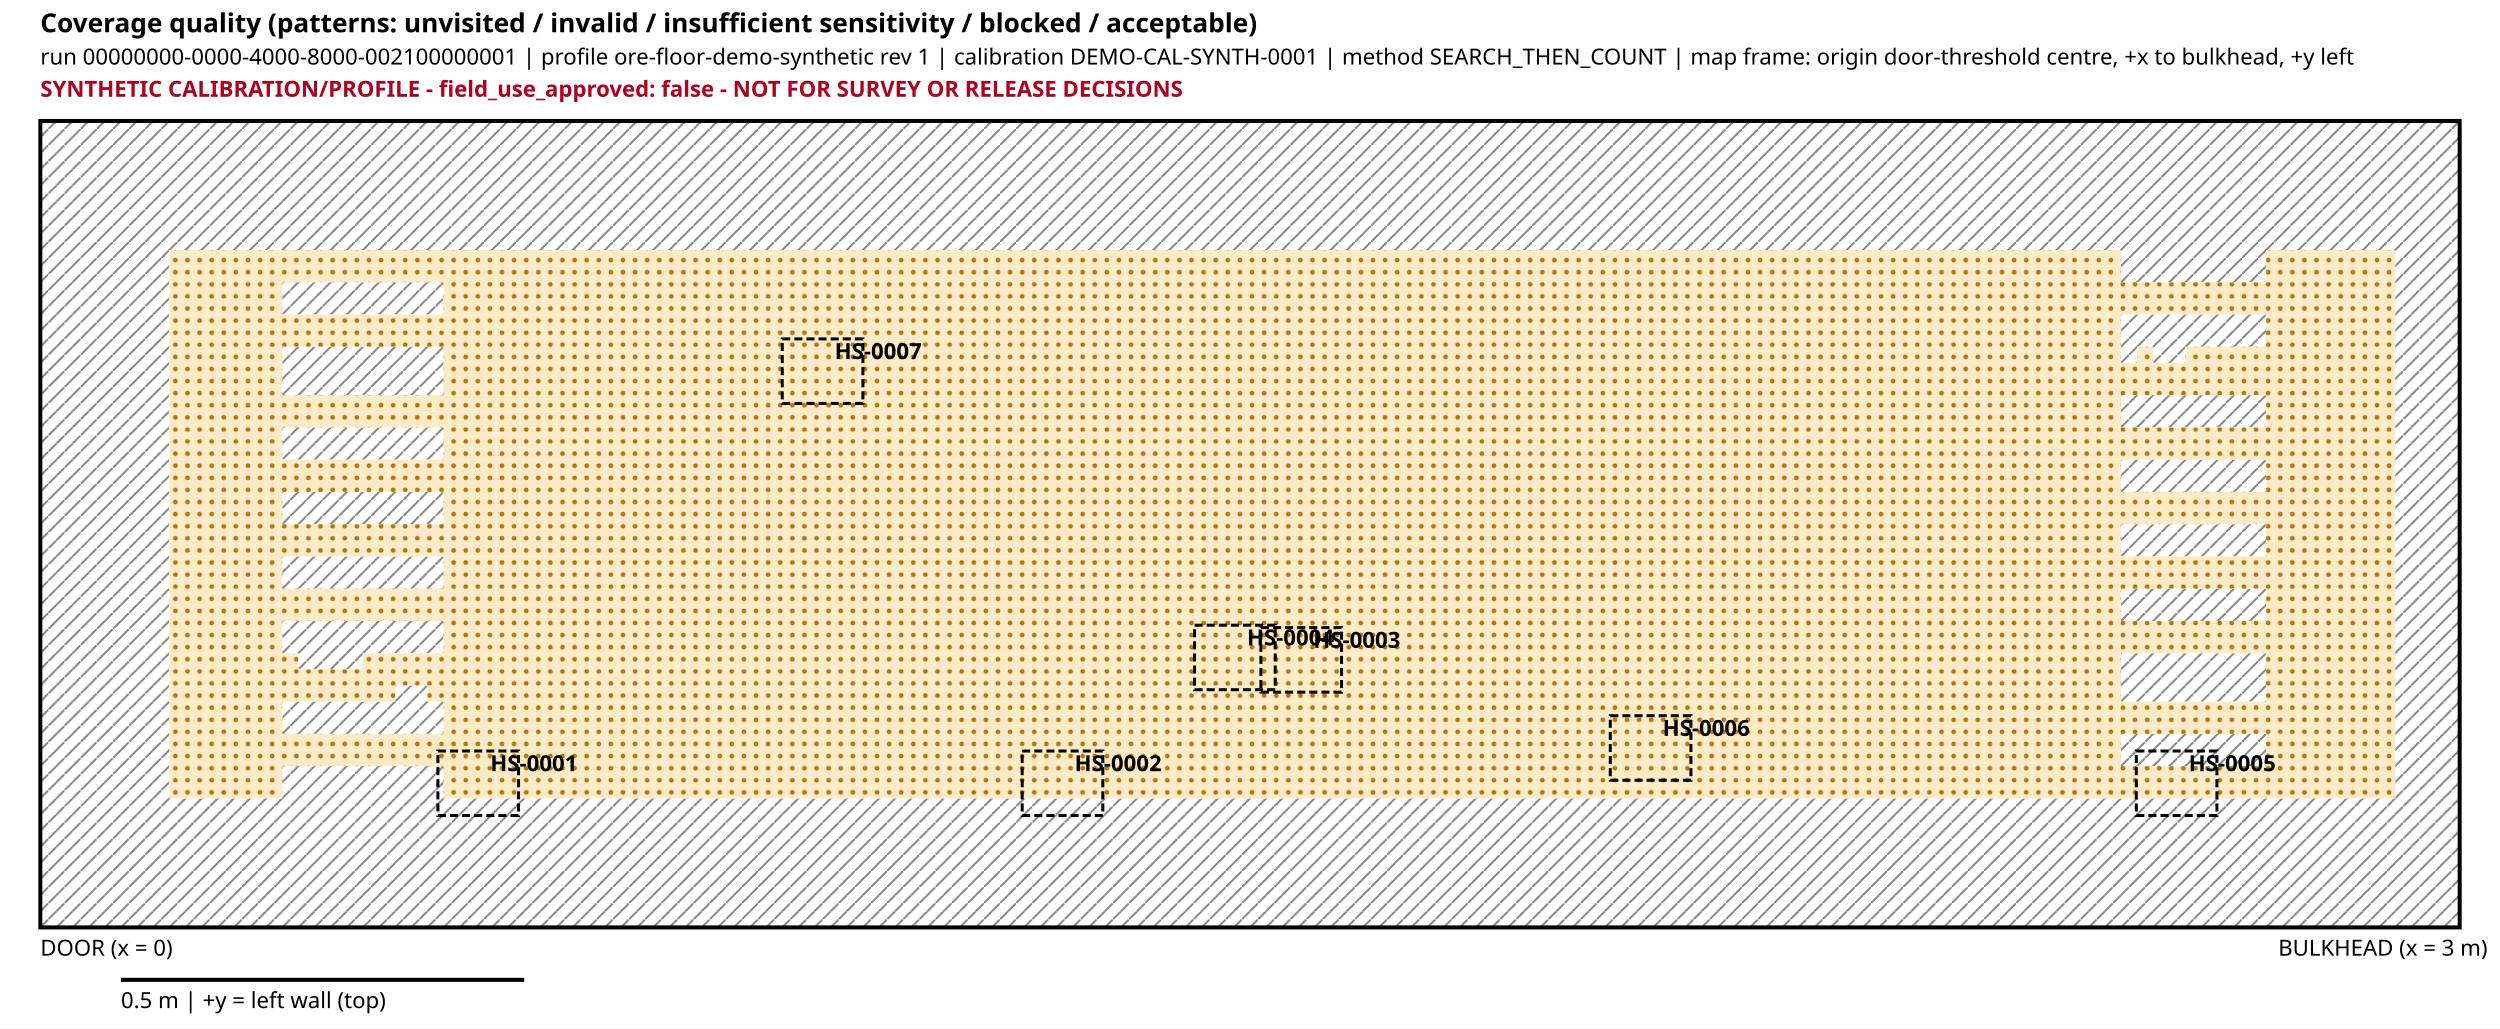
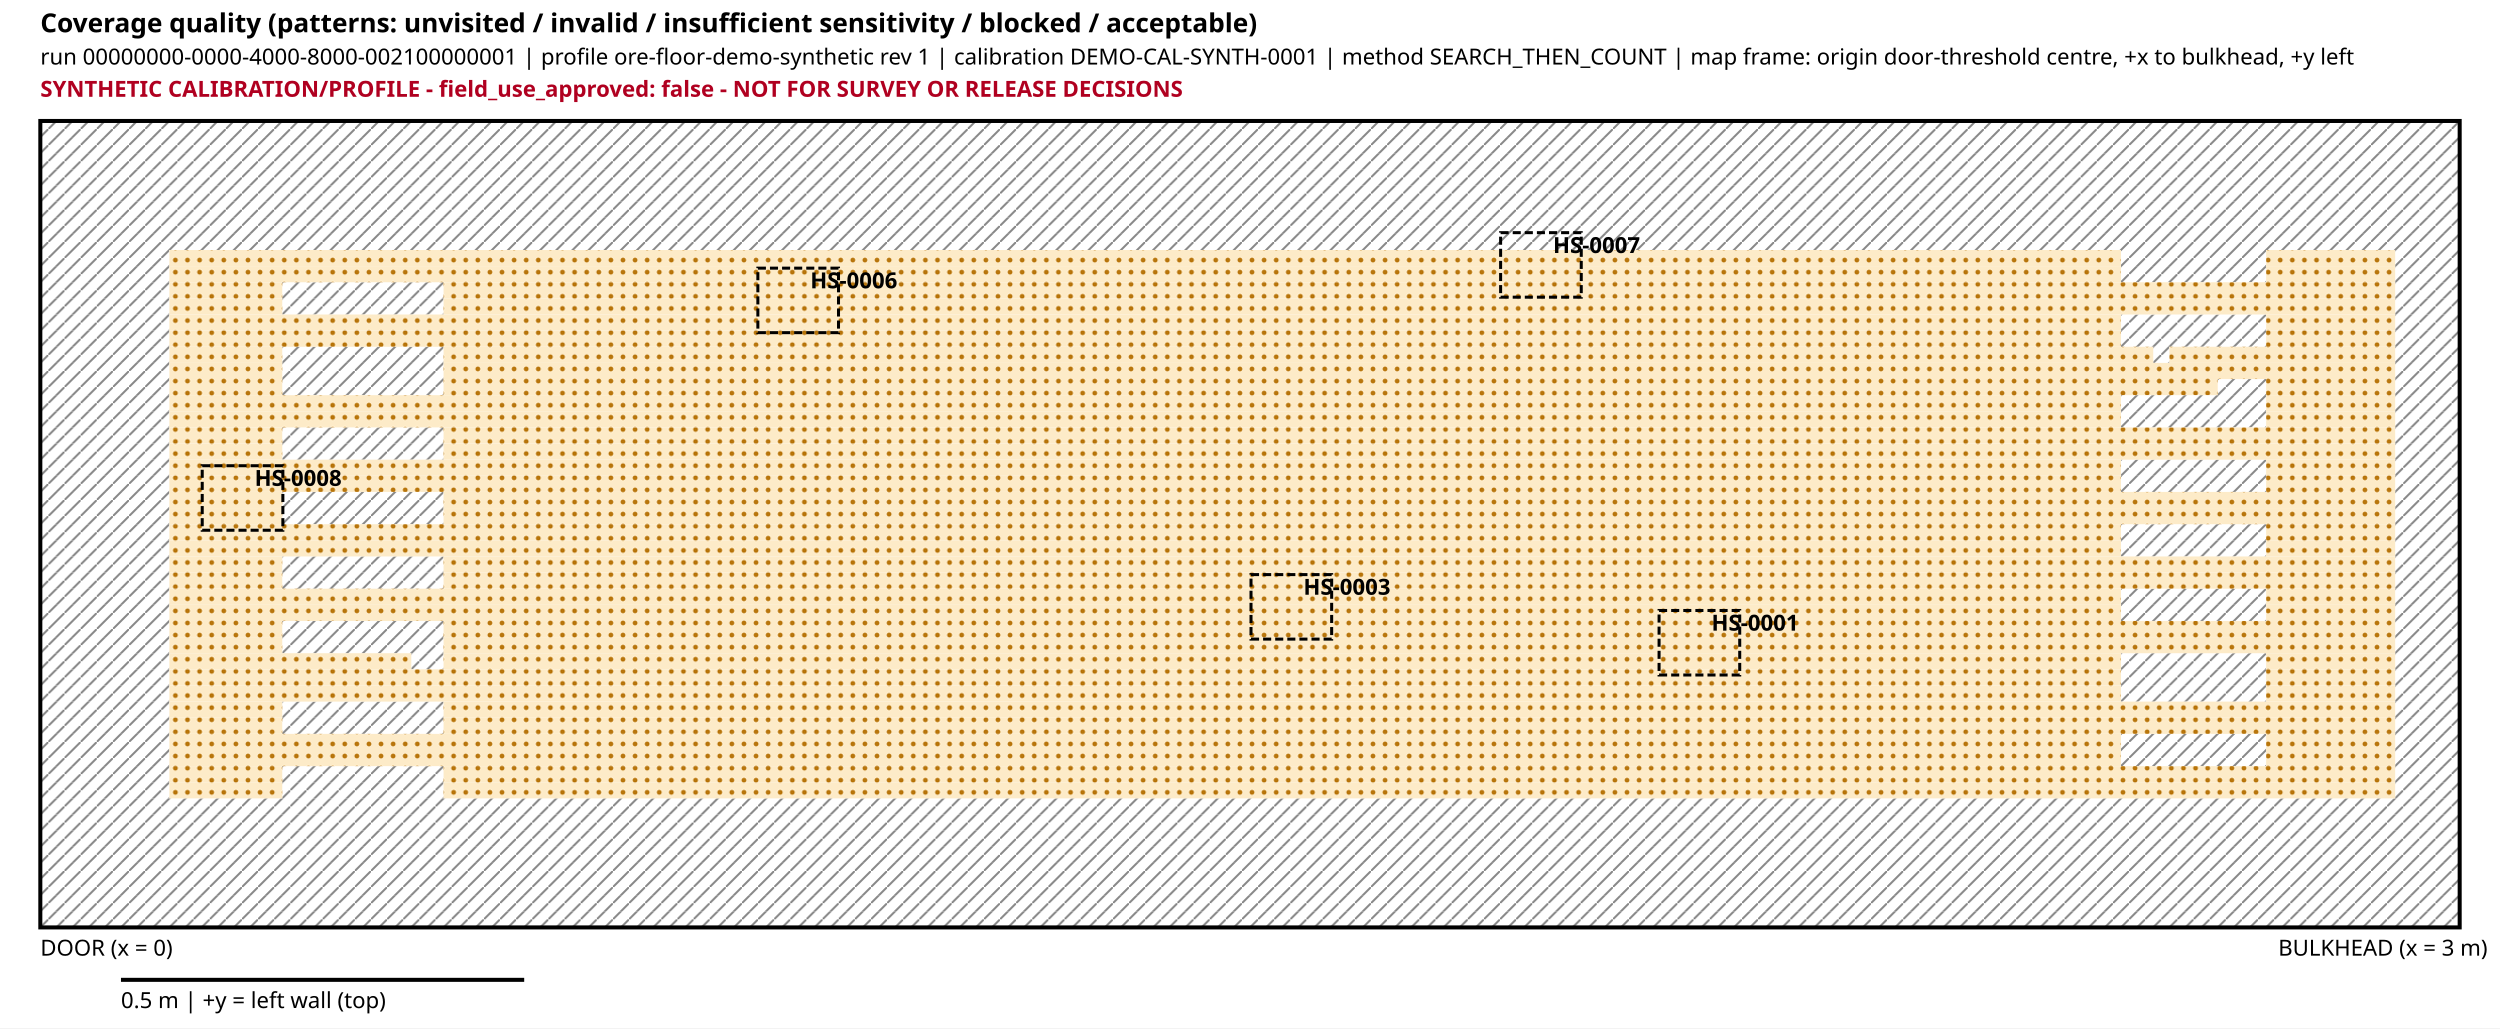
<svg xmlns="http://www.w3.org/2000/svg" width="1240" height="510" viewBox="0 0 1240 510" font-family="sans-serif" font-size="11">
  <defs>
    <pattern id="p-UNVISITED" width="8" height="8" patternUnits="userSpaceOnUse">
      <rect width="8" height="8" fill="#fff" />
      <path d="M0 8L8 0" stroke="#888" stroke-width="1" />
    </pattern>
    <pattern id="p-INVALID_DATA" width="8" height="8" patternUnits="userSpaceOnUse">
      <rect width="8" height="8" fill="#f6d5d5" />
      <path d="M0 0L8 8M0 8L8 0" stroke="#c83c3c" stroke-width="1" />
    </pattern>
    <pattern id="p-INSUFFICIENT_SENSITIVITY" width="6" height="6" patternUnits="userSpaceOnUse">
      <rect width="6" height="6" fill="#fdebc8" />
      <circle cx="3" cy="3" r="1.2" fill="#b9770e" />
    </pattern>
    <pattern id="p-BLOCKED" width="8" height="8" patternUnits="userSpaceOnUse">
      <rect width="8" height="8" fill="#e4dcf0" />
      <path d="M0 4H8" stroke="#785aa0" stroke-width="2" />
    </pattern>
    <pattern id="p-EXCLUDED" width="8" height="8" patternUnits="userSpaceOnUse">
      <rect width="8" height="8" fill="#5a5a5a" />
    </pattern>
    <pattern id="p-ACCEPTABLE" width="8" height="8" patternUnits="userSpaceOnUse">
      <rect width="8" height="8" fill="#2e8b57" />
    </pattern>
  </defs>
  <rect width="1240" height="510" fill="#fff" />
  <text x="20" y="16" font-size="13" font-weight="bold">Coverage quality (patterns: unvisited / invalid / insufficient sensitivity / blocked / acceptable)</text>
  <text x="20" y="32">run 00000000-0000-4000-8000-002100000001 | profile ore-floor-demo-synthetic rev 1 | calibration DEMO-CAL-SYNTH-0001 | method SEARCH_THEN_COUNT | map frame: origin door-threshold centre, +x to bulkhead, +y left</text>
  <text x="20" y="48" fill="#b00020" font-weight="bold">SYNTHETIC CALIBRATION/PROFILE - field_use_approved: false - NOT FOR SURVEY OR RELEASE DECISIONS</text>
  <rect x="20.0" y="452.0" width="1200.0" height="8.0" fill="url(#p-UNVISITED)" />
  <rect x="20.0" y="444.0" width="1200.0" height="8.0" fill="url(#p-UNVISITED)" />
  <rect x="20.0" y="436.0" width="1200.0" height="8.0" fill="url(#p-UNVISITED)" />
  <rect x="20.0" y="428.0" width="1200.0" height="8.0" fill="url(#p-UNVISITED)" />
  <rect x="20.0" y="420.0" width="1200.0" height="8.0" fill="url(#p-UNVISITED)" />
  <rect x="20.0" y="412.0" width="1200.0" height="8.0" fill="url(#p-UNVISITED)" />
  <rect x="20.0" y="404.0" width="1200.0" height="8.0" fill="url(#p-UNVISITED)" />
  <rect x="20.0" y="396.0" width="1200.0" height="8.0" fill="url(#p-UNVISITED)" />
  <rect x="20.0" y="388.0" width="64.0" height="8.0" fill="url(#p-UNVISITED)" />
  <rect x="140.0" y="388.0" width="80.0" height="8.0" fill="url(#p-UNVISITED)" />
  <rect x="1188.0" y="388.0" width="32.0" height="8.0" fill="url(#p-UNVISITED)" />
  <rect x="20.0" y="380.0" width="64.0" height="8.0" fill="url(#p-UNVISITED)" />
  <rect x="140.0" y="380.0" width="80.0" height="8.0" fill="url(#p-UNVISITED)" />
  <rect x="1188.0" y="380.0" width="32.0" height="8.0" fill="url(#p-UNVISITED)" />
  <rect x="20.0" y="372.0" width="64.0" height="8.0" fill="url(#p-UNVISITED)" />
  <rect x="1052.0" y="372.0" width="72.0" height="8.0" fill="url(#p-UNVISITED)" />
  <rect x="1188.0" y="372.0" width="32.0" height="8.0" fill="url(#p-UNVISITED)" />
  <rect x="20.0" y="364.0" width="64.0" height="8.0" fill="url(#p-UNVISITED)" />
  <rect x="1052.0" y="364.0" width="72.0" height="8.0" fill="url(#p-UNVISITED)" />
  <rect x="1188.0" y="364.0" width="32.0" height="8.0" fill="url(#p-UNVISITED)" />
  <rect x="20.0" y="356.0" width="64.0" height="8.0" fill="url(#p-UNVISITED)" />
  <rect x="140.0" y="356.0" width="80.0" height="8.0" fill="url(#p-UNVISITED)" />
  <rect x="1188.0" y="356.0" width="32.0" height="8.0" fill="url(#p-UNVISITED)" />
  <rect x="20.0" y="348.0" width="64.0" height="8.0" fill="url(#p-UNVISITED)" />
  <rect x="140.0" y="348.0" width="80.0" height="8.0" fill="url(#p-UNVISITED)" />
  <rect x="1188.0" y="348.0" width="32.0" height="8.0" fill="url(#p-UNVISITED)" />
  <rect x="20.0" y="340.0" width="64.0" height="8.0" fill="url(#p-UNVISITED)" />
-   <rect x="196.0" y="340.0" width="16.0" height="8.0" fill="url(#p-UNVISITED)" />
  <rect x="1052.0" y="340.0" width="72.0" height="8.0" fill="url(#p-UNVISITED)" />
  <rect x="1188.0" y="340.0" width="32.0" height="8.0" fill="url(#p-UNVISITED)" />
  <rect x="20.0" y="332.0" width="64.0" height="8.0" fill="url(#p-UNVISITED)" />
  <rect x="1052.0" y="332.0" width="72.0" height="8.0" fill="url(#p-UNVISITED)" />
  <rect x="1188.0" y="332.0" width="32.0" height="8.0" fill="url(#p-UNVISITED)" />
  <rect x="20.0" y="324.0" width="64.0" height="8.0" fill="url(#p-UNVISITED)" />
-   <rect x="148.0" y="324.0" width="32.0" height="8.0" fill="url(#p-UNVISITED)" />
+   <rect x="204.0" y="324.0" width="16.0" height="8.0" fill="url(#p-UNVISITED)" />
  <rect x="1052.0" y="324.0" width="72.0" height="8.0" fill="url(#p-UNVISITED)" />
  <rect x="1188.0" y="324.0" width="32.0" height="8.0" fill="url(#p-UNVISITED)" />
  <rect x="20.0" y="316.0" width="64.0" height="8.0" fill="url(#p-UNVISITED)" />
  <rect x="140.0" y="316.0" width="80.0" height="8.0" fill="url(#p-UNVISITED)" />
  <rect x="1188.0" y="316.0" width="32.0" height="8.0" fill="url(#p-UNVISITED)" />
  <rect x="20.0" y="308.0" width="64.0" height="8.0" fill="url(#p-UNVISITED)" />
  <rect x="140.0" y="308.0" width="80.0" height="8.0" fill="url(#p-UNVISITED)" />
  <rect x="1188.0" y="308.0" width="32.0" height="8.0" fill="url(#p-UNVISITED)" />
  <rect x="20.0" y="300.0" width="64.0" height="8.0" fill="url(#p-UNVISITED)" />
  <rect x="1052.0" y="300.0" width="72.0" height="8.0" fill="url(#p-UNVISITED)" />
  <rect x="1188.0" y="300.0" width="32.0" height="8.0" fill="url(#p-UNVISITED)" />
  <rect x="20.0" y="292.0" width="64.0" height="8.0" fill="url(#p-UNVISITED)" />
  <rect x="1052.0" y="292.0" width="72.0" height="8.0" fill="url(#p-UNVISITED)" />
  <rect x="1188.0" y="292.0" width="32.0" height="8.0" fill="url(#p-UNVISITED)" />
  <rect x="20.0" y="284.0" width="64.0" height="8.0" fill="url(#p-UNVISITED)" />
  <rect x="140.0" y="284.0" width="80.0" height="8.0" fill="url(#p-UNVISITED)" />
  <rect x="1188.0" y="284.0" width="32.0" height="8.0" fill="url(#p-UNVISITED)" />
  <rect x="20.0" y="276.0" width="64.0" height="8.0" fill="url(#p-UNVISITED)" />
  <rect x="140.0" y="276.0" width="80.0" height="8.0" fill="url(#p-UNVISITED)" />
  <rect x="1188.0" y="276.0" width="32.0" height="8.0" fill="url(#p-UNVISITED)" />
  <rect x="20.0" y="268.0" width="64.0" height="8.0" fill="url(#p-UNVISITED)" />
  <rect x="1052.0" y="268.0" width="72.0" height="8.0" fill="url(#p-UNVISITED)" />
  <rect x="1188.0" y="268.0" width="32.0" height="8.0" fill="url(#p-UNVISITED)" />
  <rect x="20.0" y="260.0" width="64.0" height="8.0" fill="url(#p-UNVISITED)" />
  <rect x="1052.0" y="260.0" width="72.0" height="8.0" fill="url(#p-UNVISITED)" />
  <rect x="1188.0" y="260.0" width="32.0" height="8.0" fill="url(#p-UNVISITED)" />
  <rect x="20.0" y="252.0" width="64.0" height="8.0" fill="url(#p-UNVISITED)" />
  <rect x="140.0" y="252.0" width="80.0" height="8.0" fill="url(#p-UNVISITED)" />
  <rect x="1188.0" y="252.0" width="32.0" height="8.0" fill="url(#p-UNVISITED)" />
  <rect x="20.0" y="244.0" width="64.0" height="8.0" fill="url(#p-UNVISITED)" />
  <rect x="140.0" y="244.0" width="80.0" height="8.0" fill="url(#p-UNVISITED)" />
  <rect x="1188.0" y="244.0" width="32.0" height="8.0" fill="url(#p-UNVISITED)" />
  <rect x="20.0" y="236.0" width="64.0" height="8.0" fill="url(#p-UNVISITED)" />
  <rect x="1052.0" y="236.0" width="72.0" height="8.0" fill="url(#p-UNVISITED)" />
  <rect x="1188.0" y="236.0" width="32.0" height="8.0" fill="url(#p-UNVISITED)" />
  <rect x="20.0" y="228.0" width="64.0" height="8.0" fill="url(#p-UNVISITED)" />
  <rect x="1052.0" y="228.0" width="72.0" height="8.0" fill="url(#p-UNVISITED)" />
  <rect x="1188.0" y="228.0" width="32.0" height="8.0" fill="url(#p-UNVISITED)" />
  <rect x="20.0" y="220.0" width="64.0" height="8.0" fill="url(#p-UNVISITED)" />
  <rect x="140.0" y="220.0" width="80.0" height="8.0" fill="url(#p-UNVISITED)" />
  <rect x="1188.0" y="220.0" width="32.0" height="8.0" fill="url(#p-UNVISITED)" />
  <rect x="20.0" y="212.0" width="64.0" height="8.0" fill="url(#p-UNVISITED)" />
  <rect x="140.0" y="212.0" width="80.0" height="8.0" fill="url(#p-UNVISITED)" />
  <rect x="1188.0" y="212.0" width="32.0" height="8.0" fill="url(#p-UNVISITED)" />
  <rect x="20.0" y="204.0" width="64.0" height="8.0" fill="url(#p-UNVISITED)" />
  <rect x="1052.0" y="204.0" width="72.0" height="8.0" fill="url(#p-UNVISITED)" />
  <rect x="1188.0" y="204.0" width="32.0" height="8.0" fill="url(#p-UNVISITED)" />
  <rect x="20.0" y="196.0" width="64.0" height="8.0" fill="url(#p-UNVISITED)" />
  <rect x="1052.0" y="196.0" width="72.0" height="8.0" fill="url(#p-UNVISITED)" />
  <rect x="1188.0" y="196.0" width="32.0" height="8.0" fill="url(#p-UNVISITED)" />
  <rect x="20.0" y="188.0" width="64.0" height="8.0" fill="url(#p-UNVISITED)" />
  <rect x="140.0" y="188.0" width="80.0" height="8.0" fill="url(#p-UNVISITED)" />
+   <rect x="1100.0" y="188.0" width="24.0" height="8.0" fill="url(#p-UNVISITED)" />
  <rect x="1188.0" y="188.0" width="32.0" height="8.0" fill="url(#p-UNVISITED)" />
  <rect x="20.0" y="180.0" width="64.0" height="8.0" fill="url(#p-UNVISITED)" />
  <rect x="140.0" y="180.0" width="80.0" height="8.0" fill="url(#p-UNVISITED)" />
  <rect x="1188.0" y="180.0" width="32.0" height="8.0" fill="url(#p-UNVISITED)" />
  <rect x="20.0" y="172.0" width="64.0" height="8.0" fill="url(#p-UNVISITED)" />
  <rect x="140.0" y="172.0" width="80.0" height="8.0" fill="url(#p-UNVISITED)" />
-   <rect x="1052.0" y="172.0" width="8.0" height="8.0" fill="url(#p-UNVISITED)" />
-   <rect x="1068.0" y="172.0" width="16.0" height="8.0" fill="url(#p-UNVISITED)" />
+   <rect x="1068.0" y="172.0" width="8.0" height="8.0" fill="url(#p-UNVISITED)" />
  <rect x="1188.0" y="172.0" width="32.0" height="8.0" fill="url(#p-UNVISITED)" />
  <rect x="20.0" y="164.0" width="64.0" height="8.0" fill="url(#p-UNVISITED)" />
  <rect x="1052.0" y="164.0" width="72.0" height="8.0" fill="url(#p-UNVISITED)" />
  <rect x="1188.0" y="164.0" width="32.0" height="8.0" fill="url(#p-UNVISITED)" />
  <rect x="20.0" y="156.0" width="64.0" height="8.0" fill="url(#p-UNVISITED)" />
  <rect x="1052.0" y="156.0" width="72.0" height="8.0" fill="url(#p-UNVISITED)" />
  <rect x="1188.0" y="156.0" width="32.0" height="8.0" fill="url(#p-UNVISITED)" />
  <rect x="20.0" y="148.0" width="64.0" height="8.0" fill="url(#p-UNVISITED)" />
  <rect x="140.0" y="148.0" width="80.0" height="8.0" fill="url(#p-UNVISITED)" />
  <rect x="1188.0" y="148.0" width="32.0" height="8.0" fill="url(#p-UNVISITED)" />
  <rect x="20.0" y="140.0" width="64.0" height="8.0" fill="url(#p-UNVISITED)" />
  <rect x="140.0" y="140.0" width="80.0" height="8.0" fill="url(#p-UNVISITED)" />
  <rect x="1188.0" y="140.0" width="32.0" height="8.0" fill="url(#p-UNVISITED)" />
  <rect x="20.0" y="132.0" width="64.0" height="8.0" fill="url(#p-UNVISITED)" />
  <rect x="1052.0" y="132.0" width="72.0" height="8.0" fill="url(#p-UNVISITED)" />
  <rect x="1188.0" y="132.0" width="32.0" height="8.0" fill="url(#p-UNVISITED)" />
  <rect x="20.0" y="124.0" width="64.0" height="8.0" fill="url(#p-UNVISITED)" />
  <rect x="1052.0" y="124.0" width="72.0" height="8.0" fill="url(#p-UNVISITED)" />
  <rect x="1188.0" y="124.0" width="32.0" height="8.0" fill="url(#p-UNVISITED)" />
  <rect x="20.0" y="116.0" width="1200.0" height="8.0" fill="url(#p-UNVISITED)" />
  <rect x="20.0" y="108.0" width="1200.0" height="8.0" fill="url(#p-UNVISITED)" />
  <rect x="20.0" y="100.0" width="1200.0" height="8.0" fill="url(#p-UNVISITED)" />
  <rect x="20.0" y="92.0" width="1200.0" height="8.0" fill="url(#p-UNVISITED)" />
  <rect x="20.0" y="84.0" width="1200.0" height="8.0" fill="url(#p-UNVISITED)" />
  <rect x="20.0" y="76.0" width="1200.0" height="8.0" fill="url(#p-UNVISITED)" />
  <rect x="20.0" y="68.0" width="1200.0" height="8.0" fill="url(#p-UNVISITED)" />
  <rect x="20.0" y="60.0" width="1200.0" height="8.0" fill="url(#p-UNVISITED)" />
  <rect x="84.0" y="388.0" width="56.0" height="8.0" fill="url(#p-INSUFFICIENT_SENSITIVITY)" />
  <rect x="220.0" y="388.0" width="968.0" height="8.0" fill="url(#p-INSUFFICIENT_SENSITIVITY)" />
  <rect x="84.0" y="380.0" width="56.0" height="8.0" fill="url(#p-INSUFFICIENT_SENSITIVITY)" />
  <rect x="220.0" y="380.0" width="968.0" height="8.0" fill="url(#p-INSUFFICIENT_SENSITIVITY)" />
  <rect x="84.0" y="372.0" width="968.0" height="8.0" fill="url(#p-INSUFFICIENT_SENSITIVITY)" />
  <rect x="1124.0" y="372.0" width="64.0" height="8.0" fill="url(#p-INSUFFICIENT_SENSITIVITY)" />
  <rect x="84.0" y="364.0" width="968.0" height="8.0" fill="url(#p-INSUFFICIENT_SENSITIVITY)" />
  <rect x="1124.0" y="364.0" width="64.0" height="8.0" fill="url(#p-INSUFFICIENT_SENSITIVITY)" />
  <rect x="84.0" y="356.0" width="56.0" height="8.0" fill="url(#p-INSUFFICIENT_SENSITIVITY)" />
  <rect x="220.0" y="356.0" width="968.0" height="8.0" fill="url(#p-INSUFFICIENT_SENSITIVITY)" />
  <rect x="84.0" y="348.0" width="56.0" height="8.0" fill="url(#p-INSUFFICIENT_SENSITIVITY)" />
  <rect x="220.0" y="348.0" width="968.0" height="8.0" fill="url(#p-INSUFFICIENT_SENSITIVITY)" />
-   <rect x="84.0" y="340.0" width="112.0" height="8.0" fill="url(#p-INSUFFICIENT_SENSITIVITY)" />
-   <rect x="212.0" y="340.0" width="840.0" height="8.0" fill="url(#p-INSUFFICIENT_SENSITIVITY)" />
+   <rect x="84.0" y="340.0" width="968.0" height="8.0" fill="url(#p-INSUFFICIENT_SENSITIVITY)" />
  <rect x="1124.0" y="340.0" width="64.0" height="8.0" fill="url(#p-INSUFFICIENT_SENSITIVITY)" />
  <rect x="84.0" y="332.0" width="968.0" height="8.0" fill="url(#p-INSUFFICIENT_SENSITIVITY)" />
  <rect x="1124.0" y="332.0" width="64.0" height="8.0" fill="url(#p-INSUFFICIENT_SENSITIVITY)" />
-   <rect x="84.0" y="324.0" width="64.0" height="8.0" fill="url(#p-INSUFFICIENT_SENSITIVITY)" />
-   <rect x="180.0" y="324.0" width="872.0" height="8.0" fill="url(#p-INSUFFICIENT_SENSITIVITY)" />
+   <rect x="84.0" y="324.0" width="120.0" height="8.0" fill="url(#p-INSUFFICIENT_SENSITIVITY)" />
+   <rect x="220.0" y="324.0" width="832.0" height="8.0" fill="url(#p-INSUFFICIENT_SENSITIVITY)" />
  <rect x="1124.0" y="324.0" width="64.0" height="8.0" fill="url(#p-INSUFFICIENT_SENSITIVITY)" />
  <rect x="84.0" y="316.0" width="56.0" height="8.0" fill="url(#p-INSUFFICIENT_SENSITIVITY)" />
  <rect x="220.0" y="316.0" width="968.0" height="8.0" fill="url(#p-INSUFFICIENT_SENSITIVITY)" />
  <rect x="84.0" y="308.0" width="56.0" height="8.0" fill="url(#p-INSUFFICIENT_SENSITIVITY)" />
  <rect x="220.0" y="308.0" width="968.0" height="8.0" fill="url(#p-INSUFFICIENT_SENSITIVITY)" />
  <rect x="84.0" y="300.0" width="968.0" height="8.0" fill="url(#p-INSUFFICIENT_SENSITIVITY)" />
  <rect x="1124.0" y="300.0" width="64.0" height="8.0" fill="url(#p-INSUFFICIENT_SENSITIVITY)" />
  <rect x="84.0" y="292.0" width="968.0" height="8.0" fill="url(#p-INSUFFICIENT_SENSITIVITY)" />
  <rect x="1124.0" y="292.0" width="64.0" height="8.0" fill="url(#p-INSUFFICIENT_SENSITIVITY)" />
  <rect x="84.0" y="284.0" width="56.0" height="8.0" fill="url(#p-INSUFFICIENT_SENSITIVITY)" />
  <rect x="220.0" y="284.0" width="968.0" height="8.0" fill="url(#p-INSUFFICIENT_SENSITIVITY)" />
  <rect x="84.0" y="276.0" width="56.0" height="8.0" fill="url(#p-INSUFFICIENT_SENSITIVITY)" />
  <rect x="220.0" y="276.0" width="968.0" height="8.0" fill="url(#p-INSUFFICIENT_SENSITIVITY)" />
  <rect x="84.0" y="268.0" width="968.0" height="8.0" fill="url(#p-INSUFFICIENT_SENSITIVITY)" />
  <rect x="1124.0" y="268.0" width="64.0" height="8.0" fill="url(#p-INSUFFICIENT_SENSITIVITY)" />
  <rect x="84.0" y="260.0" width="968.0" height="8.0" fill="url(#p-INSUFFICIENT_SENSITIVITY)" />
  <rect x="1124.0" y="260.0" width="64.0" height="8.0" fill="url(#p-INSUFFICIENT_SENSITIVITY)" />
  <rect x="84.0" y="252.0" width="56.0" height="8.0" fill="url(#p-INSUFFICIENT_SENSITIVITY)" />
  <rect x="220.0" y="252.0" width="968.0" height="8.0" fill="url(#p-INSUFFICIENT_SENSITIVITY)" />
  <rect x="84.0" y="244.0" width="56.0" height="8.0" fill="url(#p-INSUFFICIENT_SENSITIVITY)" />
  <rect x="220.0" y="244.0" width="968.0" height="8.0" fill="url(#p-INSUFFICIENT_SENSITIVITY)" />
  <rect x="84.0" y="236.0" width="968.0" height="8.0" fill="url(#p-INSUFFICIENT_SENSITIVITY)" />
  <rect x="1124.0" y="236.0" width="64.0" height="8.0" fill="url(#p-INSUFFICIENT_SENSITIVITY)" />
  <rect x="84.0" y="228.0" width="968.0" height="8.0" fill="url(#p-INSUFFICIENT_SENSITIVITY)" />
  <rect x="1124.0" y="228.0" width="64.0" height="8.0" fill="url(#p-INSUFFICIENT_SENSITIVITY)" />
  <rect x="84.0" y="220.0" width="56.0" height="8.0" fill="url(#p-INSUFFICIENT_SENSITIVITY)" />
  <rect x="220.0" y="220.0" width="968.0" height="8.0" fill="url(#p-INSUFFICIENT_SENSITIVITY)" />
  <rect x="84.0" y="212.0" width="56.0" height="8.0" fill="url(#p-INSUFFICIENT_SENSITIVITY)" />
  <rect x="220.0" y="212.0" width="968.0" height="8.0" fill="url(#p-INSUFFICIENT_SENSITIVITY)" />
  <rect x="84.0" y="204.0" width="968.0" height="8.0" fill="url(#p-INSUFFICIENT_SENSITIVITY)" />
  <rect x="1124.0" y="204.0" width="64.0" height="8.0" fill="url(#p-INSUFFICIENT_SENSITIVITY)" />
  <rect x="84.0" y="196.0" width="968.0" height="8.0" fill="url(#p-INSUFFICIENT_SENSITIVITY)" />
  <rect x="1124.0" y="196.0" width="64.0" height="8.0" fill="url(#p-INSUFFICIENT_SENSITIVITY)" />
  <rect x="84.0" y="188.0" width="56.0" height="8.0" fill="url(#p-INSUFFICIENT_SENSITIVITY)" />
-   <rect x="220.0" y="188.0" width="968.0" height="8.0" fill="url(#p-INSUFFICIENT_SENSITIVITY)" />
+   <rect x="220.0" y="188.0" width="880.0" height="8.0" fill="url(#p-INSUFFICIENT_SENSITIVITY)" />
+   <rect x="1124.0" y="188.0" width="64.0" height="8.0" fill="url(#p-INSUFFICIENT_SENSITIVITY)" />
  <rect x="84.0" y="180.0" width="56.0" height="8.0" fill="url(#p-INSUFFICIENT_SENSITIVITY)" />
  <rect x="220.0" y="180.0" width="968.0" height="8.0" fill="url(#p-INSUFFICIENT_SENSITIVITY)" />
  <rect x="84.0" y="172.0" width="56.0" height="8.0" fill="url(#p-INSUFFICIENT_SENSITIVITY)" />
-   <rect x="220.0" y="172.0" width="832.0" height="8.0" fill="url(#p-INSUFFICIENT_SENSITIVITY)" />
-   <rect x="1060.0" y="172.0" width="8.0" height="8.0" fill="url(#p-INSUFFICIENT_SENSITIVITY)" />
-   <rect x="1084.0" y="172.0" width="104.0" height="8.0" fill="url(#p-INSUFFICIENT_SENSITIVITY)" />
+   <rect x="220.0" y="172.0" width="848.0" height="8.0" fill="url(#p-INSUFFICIENT_SENSITIVITY)" />
+   <rect x="1076.0" y="172.0" width="112.0" height="8.0" fill="url(#p-INSUFFICIENT_SENSITIVITY)" />
  <rect x="84.0" y="164.0" width="968.0" height="8.0" fill="url(#p-INSUFFICIENT_SENSITIVITY)" />
  <rect x="1124.0" y="164.0" width="64.0" height="8.0" fill="url(#p-INSUFFICIENT_SENSITIVITY)" />
  <rect x="84.0" y="156.0" width="968.0" height="8.0" fill="url(#p-INSUFFICIENT_SENSITIVITY)" />
  <rect x="1124.0" y="156.0" width="64.0" height="8.0" fill="url(#p-INSUFFICIENT_SENSITIVITY)" />
  <rect x="84.0" y="148.0" width="56.0" height="8.0" fill="url(#p-INSUFFICIENT_SENSITIVITY)" />
  <rect x="220.0" y="148.0" width="968.0" height="8.0" fill="url(#p-INSUFFICIENT_SENSITIVITY)" />
  <rect x="84.0" y="140.0" width="56.0" height="8.0" fill="url(#p-INSUFFICIENT_SENSITIVITY)" />
  <rect x="220.0" y="140.0" width="968.0" height="8.0" fill="url(#p-INSUFFICIENT_SENSITIVITY)" />
  <rect x="84.0" y="132.0" width="968.0" height="8.0" fill="url(#p-INSUFFICIENT_SENSITIVITY)" />
  <rect x="1124.0" y="132.0" width="64.0" height="8.0" fill="url(#p-INSUFFICIENT_SENSITIVITY)" />
  <rect x="84.0" y="124.0" width="968.0" height="8.0" fill="url(#p-INSUFFICIENT_SENSITIVITY)" />
  <rect x="1124.0" y="124.0" width="64.0" height="8.0" fill="url(#p-INSUFFICIENT_SENSITIVITY)" />
  <rect x="20.0" y="60.0" width="1200.0" height="400.0" fill="none" stroke="#000" stroke-width="2" />
  <text x="20.0" y="474.0">DOOR (x = 0)</text>
  <text x="1130.0" y="474.0">BULKHEAD (x = 3 m)</text>
  <line x1="60.0" y1="486.0" x2="260.0" y2="486.0" stroke="#000" stroke-width="2" />
  <text x="60.0" y="500.0">0.5 m | +y = left wall (top)</text>
-   <polygon points="217.2,404.5 257.2,404.5 257.2,372.5 217.2,372.5" fill="none" stroke="#000" stroke-width="1.5" stroke-dasharray="4 2" />
-   <text x="243.2" y="382.5" font-weight="bold">HS-0001</text>
-   <polygon points="507.0,404.5 547.0,404.5 547.0,372.5 507.0,372.5" fill="none" stroke="#000" stroke-width="1.5" stroke-dasharray="4 2" />
-   <text x="533.0" y="382.5" font-weight="bold">HS-0002</text>
-   <polygon points="625.4,343.3 665.4,343.3 665.4,311.3 625.4,311.3" fill="none" stroke="#000" stroke-width="1.5" stroke-dasharray="4 2" />
-   <text x="651.4" y="321.3" font-weight="bold">HS-0003</text>
-   <polygon points="592.5,342.1 632.5,342.1 632.5,310.1 592.5,310.1" fill="none" stroke="#000" stroke-width="1.5" stroke-dasharray="4 2" />
-   <text x="618.5" y="320.1" font-weight="bold">HS-0004</text>
-   <polygon points="1059.6,404.5 1099.6,404.5 1099.6,372.5 1059.6,372.5" fill="none" stroke="#000" stroke-width="1.5" stroke-dasharray="4 2" />
-   <text x="1085.6" y="382.5" font-weight="bold">HS-0005</text>
-   <polygon points="838.7,355.0 798.7,355.0 798.7,387.0 838.7,387.0" fill="none" stroke="#000" stroke-width="1.5" stroke-dasharray="4 2" />
-   <text x="824.7" y="365.0" font-weight="bold">HS-0006</text>
-   <polygon points="388.0,200.1 428.0,200.1 428.0,168.1 388.0,168.1" fill="none" stroke="#000" stroke-width="1.5" stroke-dasharray="4 2" />
-   <text x="414.0" y="178.1" font-weight="bold">HS-0007</text>
+   <polygon points="822.9,334.8 862.9,334.8 862.9,302.8 822.9,302.8" fill="none" stroke="#000" stroke-width="1.5" stroke-dasharray="4 2" />
+   <text x="848.9" y="312.8" font-weight="bold">HS-0001</text>
+   <polygon points="660.5,285.0 620.5,285.0 620.5,317.0 660.5,317.0" fill="none" stroke="#000" stroke-width="1.5" stroke-dasharray="4 2" />
+   <text x="646.5" y="295.0" font-weight="bold">HS-0003</text>
+   <polygon points="375.9,165.0 415.9,165.0 415.9,133.0 375.9,133.0" fill="none" stroke="#000" stroke-width="1.5" stroke-dasharray="4 2" />
+   <text x="401.9" y="143.0" font-weight="bold">HS-0006</text>
+   <polygon points="784.3,115.4 744.3,115.4 744.3,147.4 784.3,147.4" fill="none" stroke="#000" stroke-width="1.5" stroke-dasharray="4 2" />
+   <text x="770.3" y="125.5" font-weight="bold">HS-0007</text>
+   <polygon points="140.3,231.0 100.3,231.0 100.3,263.0 140.3,263.0" fill="none" stroke="#000" stroke-width="1.5" stroke-dasharray="4 2" />
+   <text x="126.3" y="241.0" font-weight="bold">HS-0008</text>
</svg>
